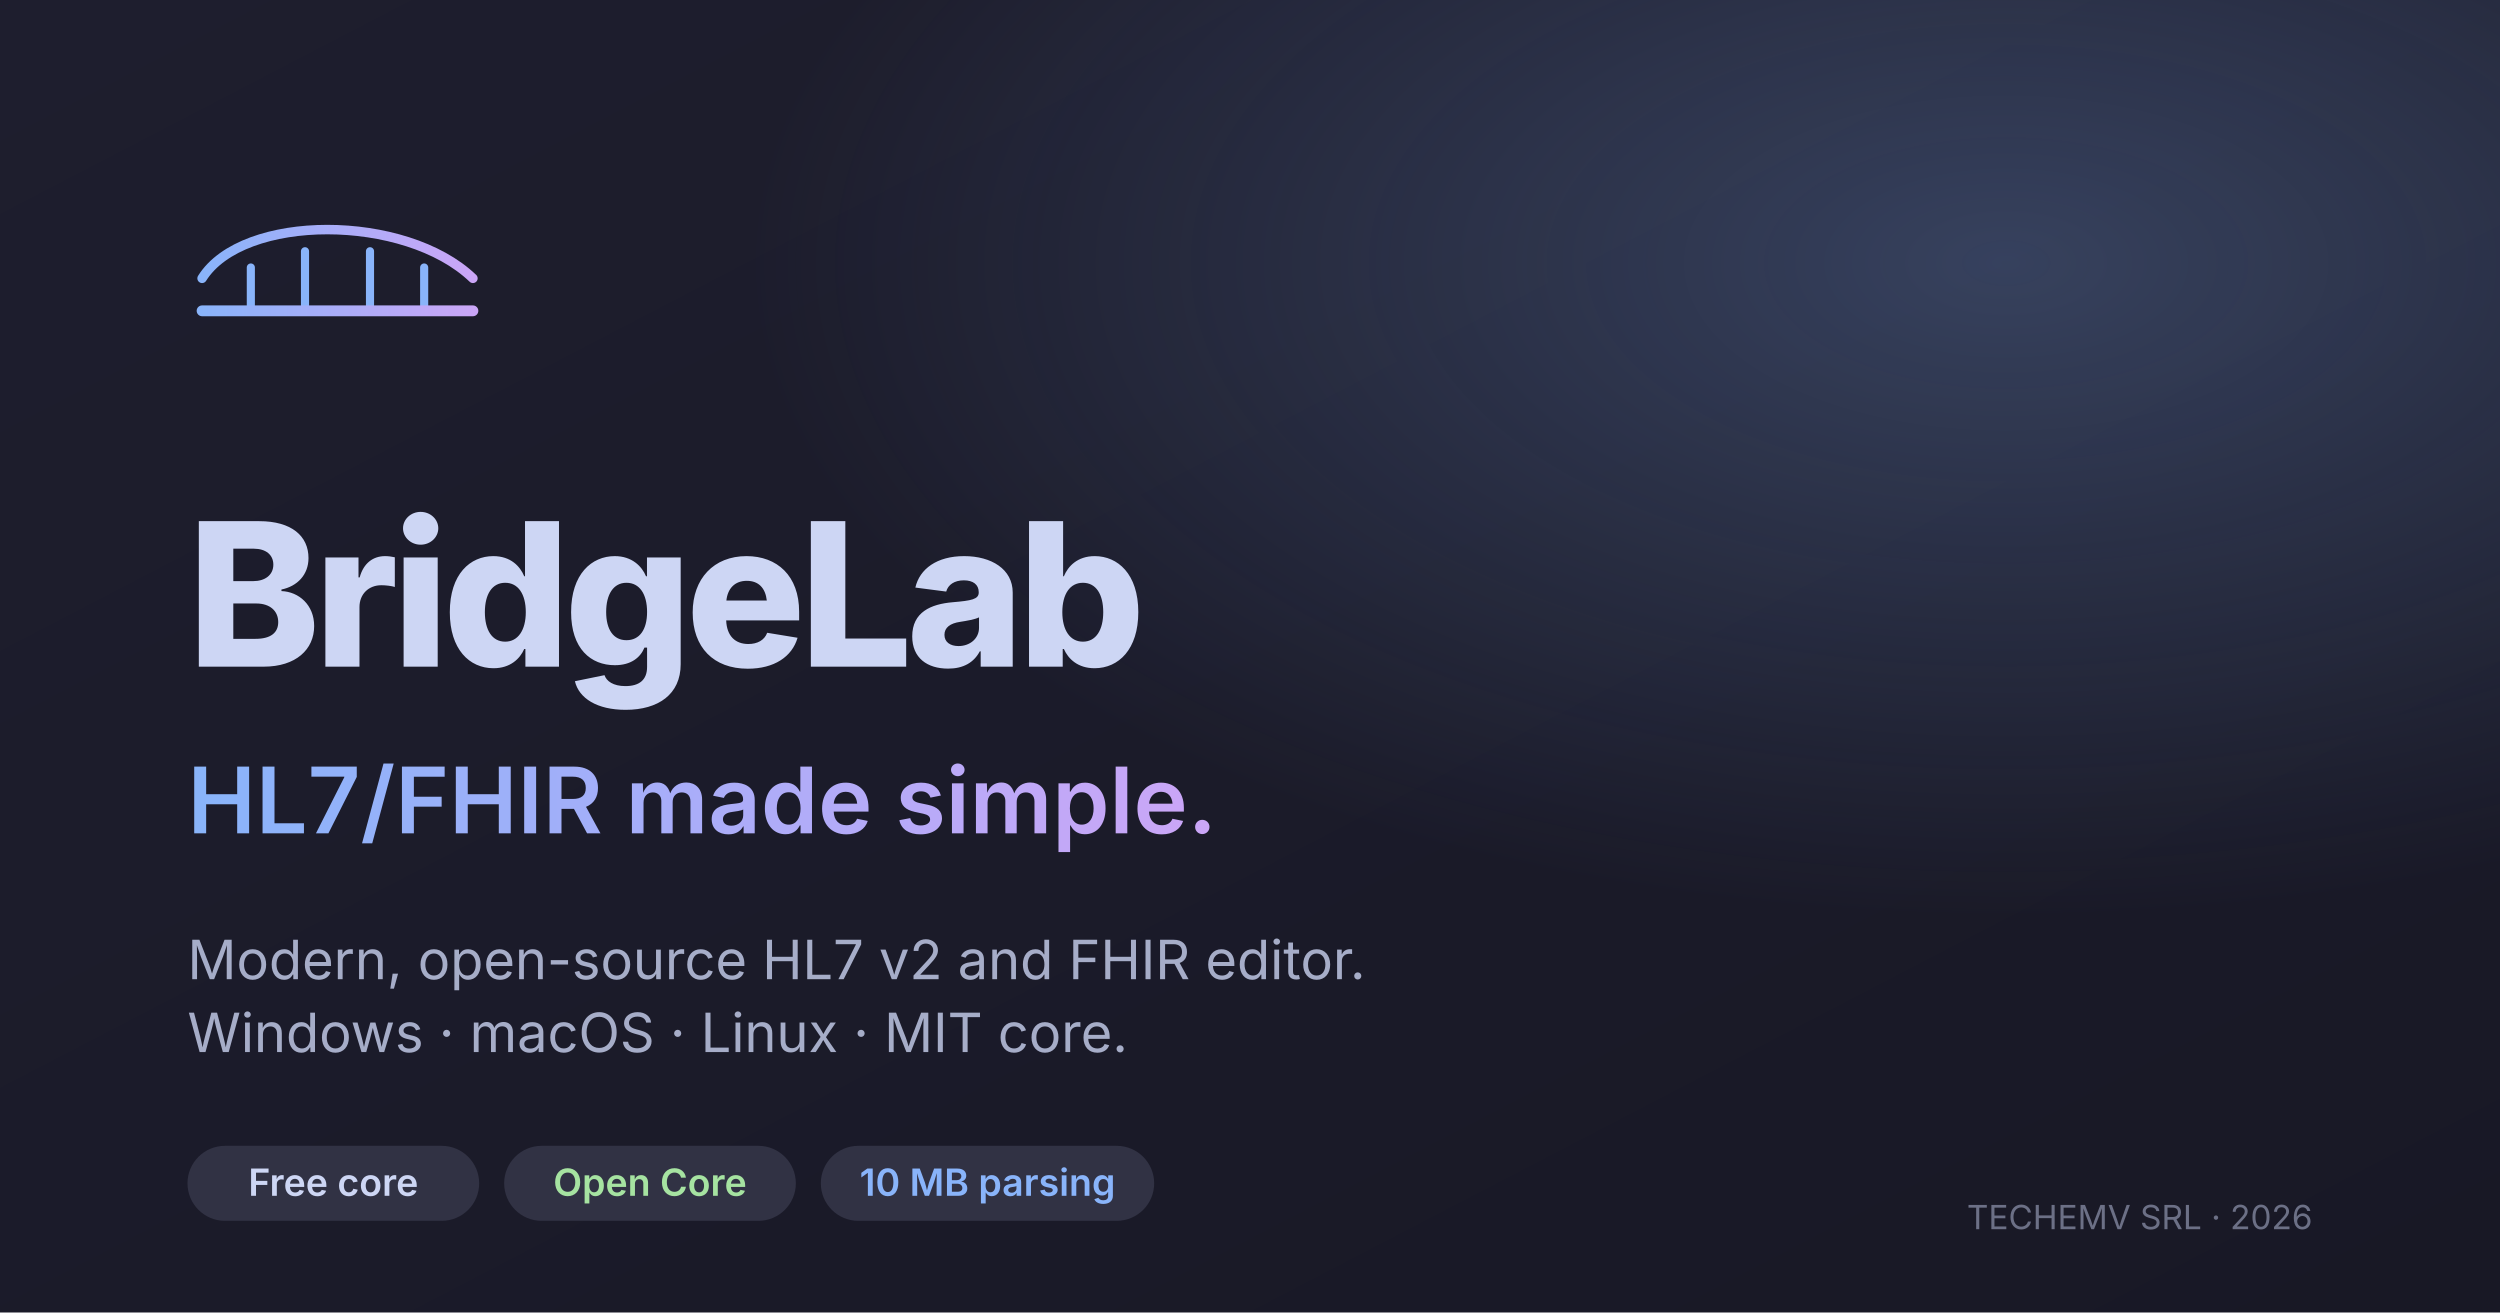
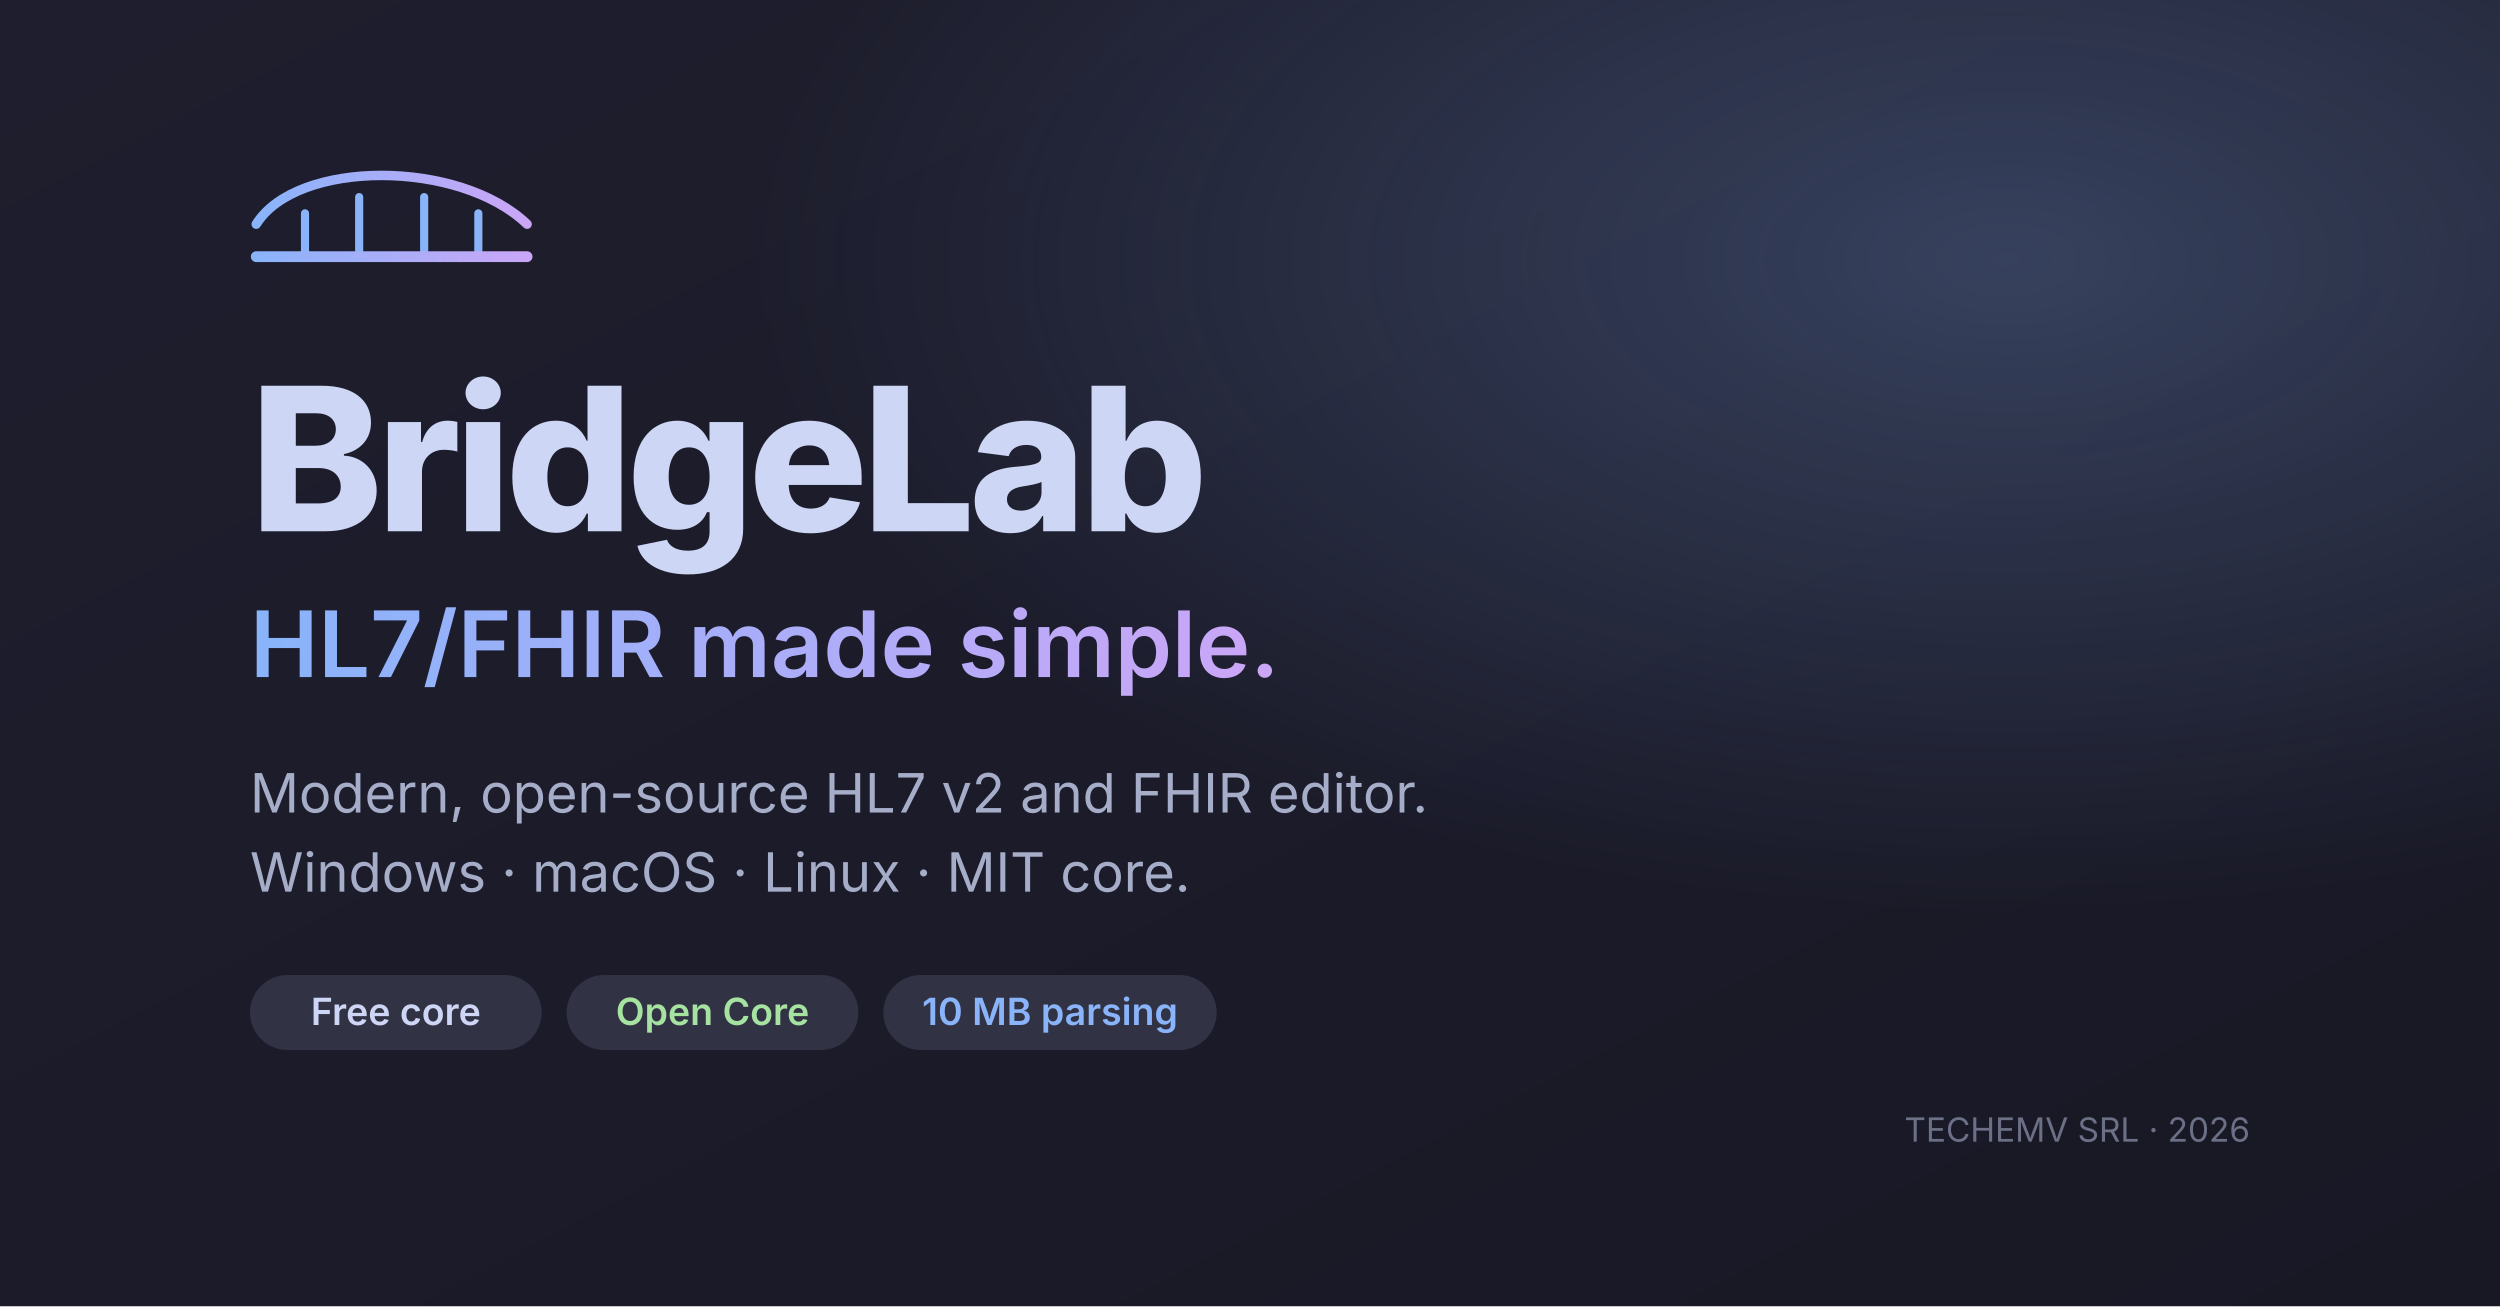
- <svg xmlns="http://www.w3.org/2000/svg" viewBox="0 0 1200 630">
+ <svg xmlns="http://www.w3.org/2000/svg" viewBox="0 0 1200 627" width="1200" height="627">
  <defs>
    <linearGradient id="bg" x1="0%" y1="0%" x2="100%" y2="100%">
      <stop offset="0%" stop-color="#1e1e2e" />
      <stop offset="100%" stop-color="#181825" />
    </linearGradient>
    <radialGradient id="glow" cx="80%" cy="20%" r="50%">
      <stop offset="0%" stop-color="#89b4fa" stop-opacity="0.25" />
      <stop offset="100%" stop-color="#89b4fa" stop-opacity="0" />
    </radialGradient>
    <linearGradient id="grad" x1="0%" y1="0%" x2="100%" y2="0%">
      <stop offset="0%" stop-color="#89b4fa" />
      <stop offset="100%" stop-color="#cba6f7" />
    </linearGradient>
  </defs>
-   <rect width="1200" height="630" fill="url(#bg)" />
-   <rect width="1200" height="630" fill="url(#glow)" />
-   <g transform="translate(84 92) scale(1.3)">
+   <rect width="1200" height="627" fill="url(#bg)" />
+   <rect width="1200" height="627" fill="url(#glow)" />
+   <g transform="translate(110 66) scale(1.3)">
    <path d="M10 32c15-24 75-24 100 0" stroke="url(#grad)" stroke-width="3.5" stroke-linecap="round" fill="none" />
    <line x1="28" y1="28" x2="28" y2="42" stroke="#89b4fa" stroke-width="3" stroke-linecap="round" />
    <line x1="48" y1="22" x2="48" y2="42" stroke="#89b4fa" stroke-width="3" stroke-linecap="round" />
    <line x1="72" y1="22" x2="72" y2="42" stroke="#89b4fa" stroke-width="3" stroke-linecap="round" />
    <line x1="92" y1="28" x2="92" y2="42" stroke="#89b4fa" stroke-width="3" stroke-linecap="round" />
    <rect x="8" y="42" width="104" height="4" rx="2" fill="url(#grad)" />
  </g>
-   <text x="90" y="320" font-family="Inter, sans-serif" font-size="96" font-weight="800" fill="#cdd6f4" letter-spacing="-3">BridgeLab</text>
-   <text x="90" y="400" font-family="Inter, sans-serif" font-size="44" font-weight="600" fill="url(#grad)">HL7/FHIR made simple.</text>
-   <text x="90" y="470" font-family="Inter, sans-serif" font-size="26" fill="#a6adc8">Modern, open-source HL7 v2 and FHIR editor.</text>
-   <text x="90" y="505" font-family="Inter, sans-serif" font-size="26" fill="#a6adc8">Windows · macOS · Linux · MIT core.</text>
-   <g transform="translate(90 550)" font-family="Inter, sans-serif" font-size="18" font-weight="600">
+   <text x="120" y="255" font-family="Inter, sans-serif" font-size="96" font-weight="800" fill="#cdd6f4" letter-spacing="-3">BridgeLab</text>
+   <text x="120" y="325" font-family="Inter, sans-serif" font-size="44" font-weight="600" fill="url(#grad)">HL7/FHIR made simple.</text>
+   <text x="120" y="390" font-family="Inter, sans-serif" font-size="26" fill="#a6adc8">Modern, open-source HL7 v2 and FHIR editor.</text>
+   <text x="120" y="428" font-family="Inter, sans-serif" font-size="26" fill="#a6adc8">Windows · macOS · Linux · MIT core.</text>
+   <g transform="translate(120 468)" font-family="Inter, sans-serif" font-size="18" font-weight="600">
    <g>
      <rect x="0" y="0" width="140" height="36" rx="18" fill="#313244" />
      <text x="70" y="24" text-anchor="middle" fill="#cdd6f4">Free core</text>
    </g>
    <g transform="translate(152 0)">
      <rect width="140" height="36" rx="18" fill="#313244" />
      <text x="70" y="24" text-anchor="middle" fill="#a6e3a1">Open Core</text>
    </g>
    <g transform="translate(304 0)">
      <rect width="160" height="36" rx="18" fill="#313244" />
      <text x="80" y="24" text-anchor="middle" fill="#89b4fa">10 MB parsing</text>
    </g>
  </g>
-   <text x="1110" y="590" text-anchor="end" font-family="Inter, sans-serif" font-size="16" fill="#6c7086">TECHEMV SRL · 2026</text>
+   <text x="1080" y="548" text-anchor="end" font-family="Inter, sans-serif" font-size="16" fill="#6c7086">TECHEMV SRL · 2026</text>
</svg>
